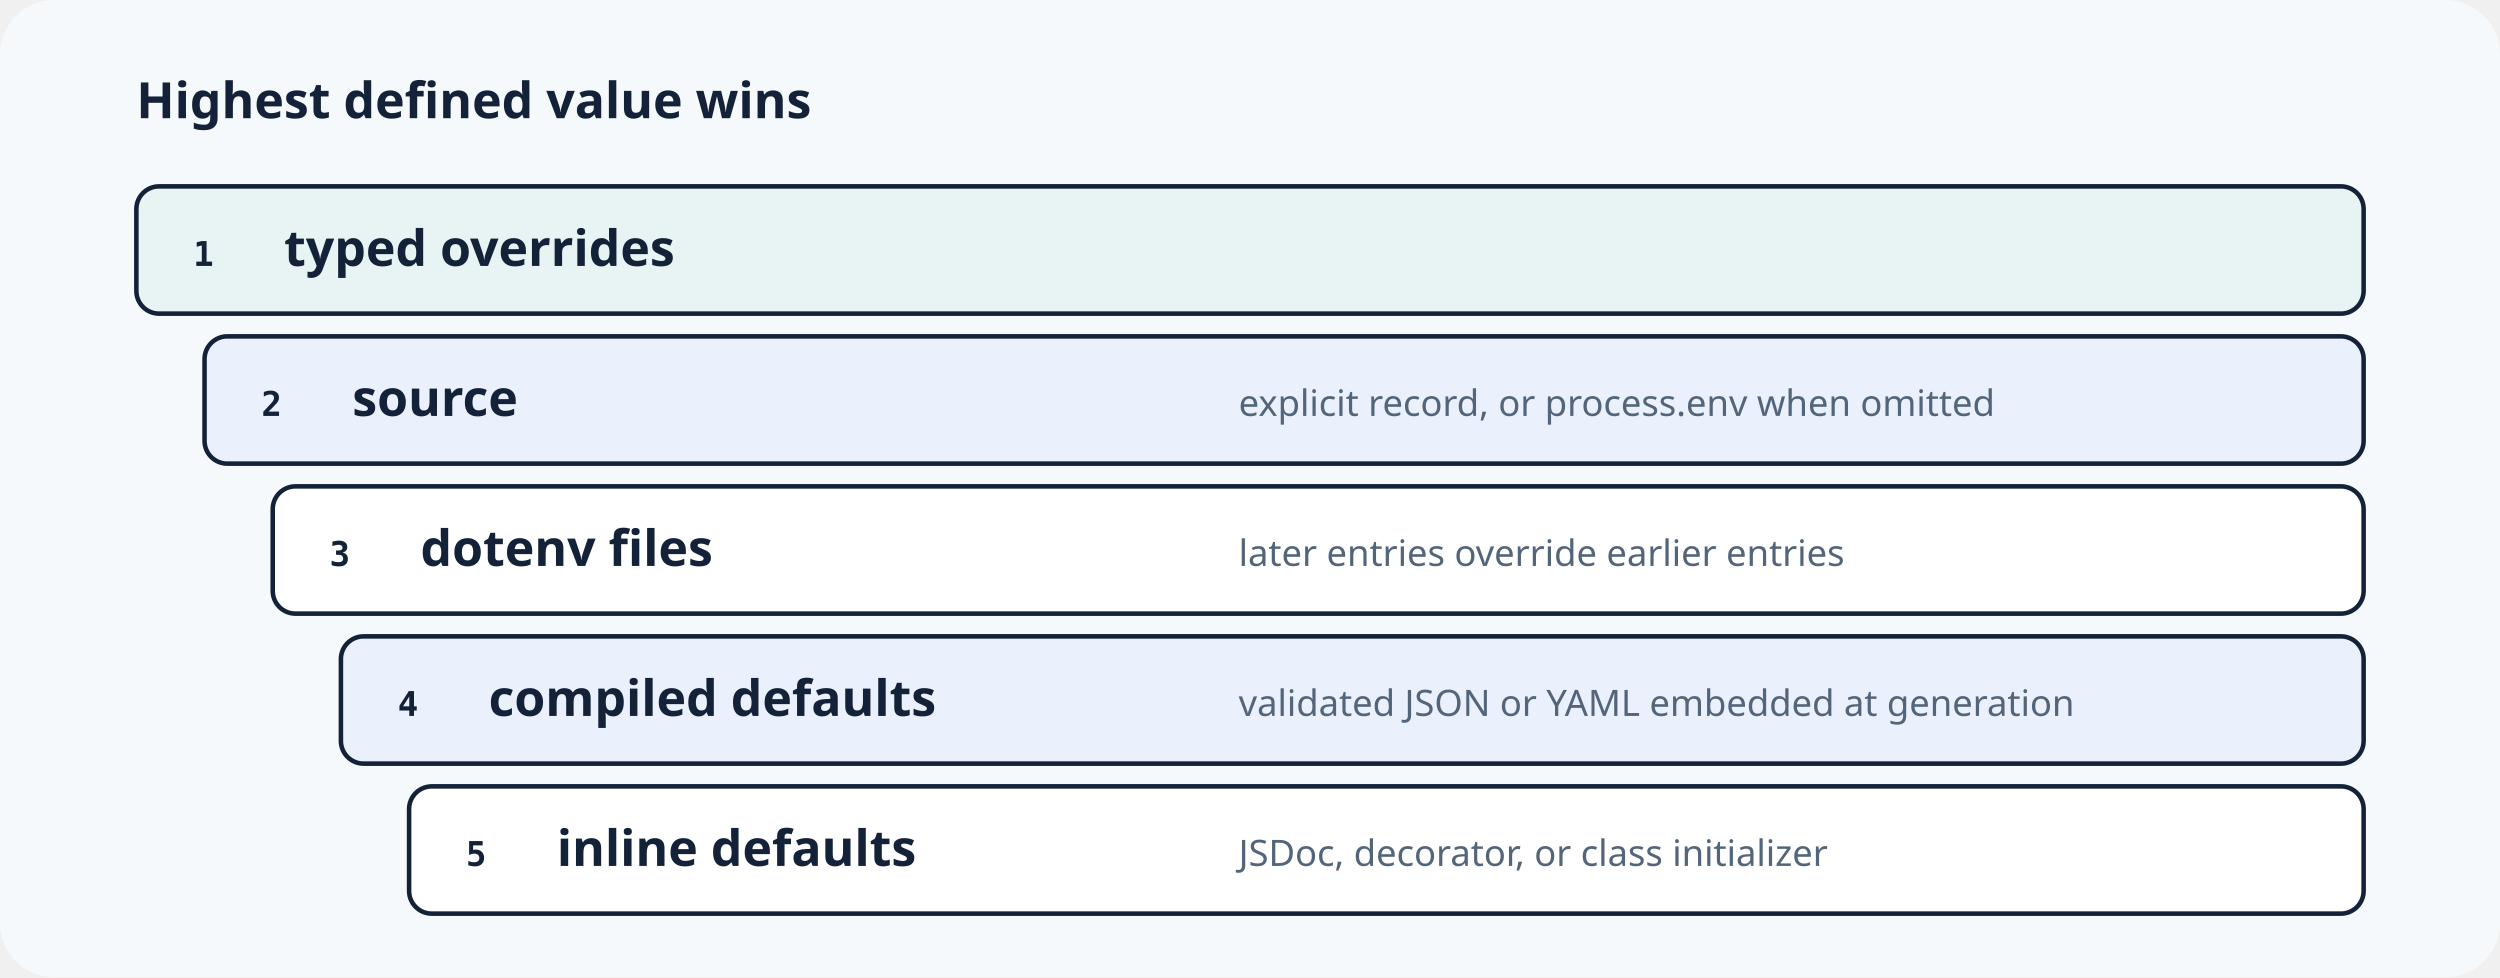
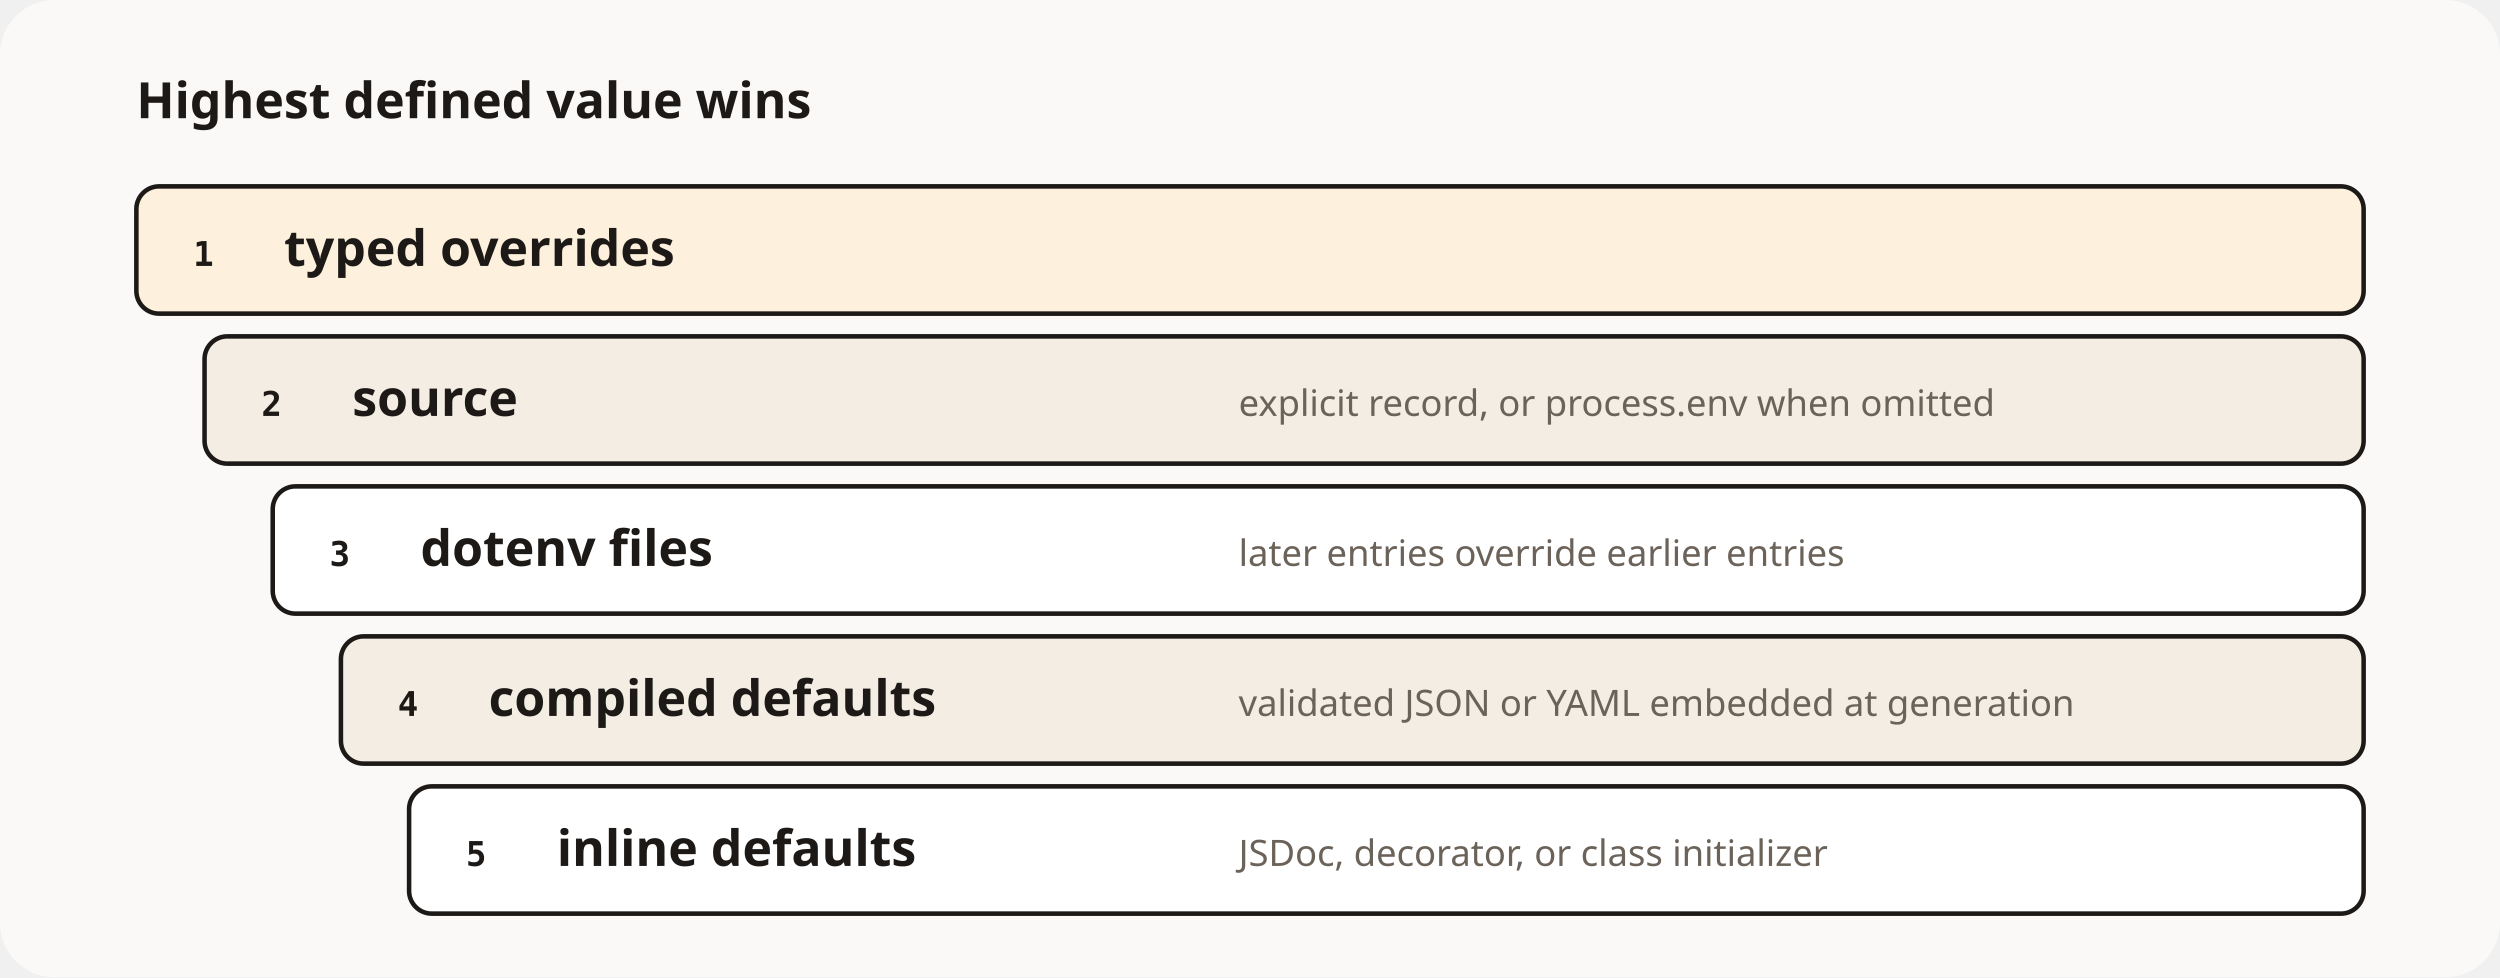
<svg xmlns="http://www.w3.org/2000/svg" width="1100" height="430" viewBox="0 0 1100 430" role="img" aria-labelledby="title desc">
  <defs>
-     <style>.bg{fill:#f6f9fb}.s{stroke:#132238;stroke-width:2}.a{fill:#e8f4f3}.b{fill:#eaf0fc}.c{fill:#fff}.h{font:700 22px ui-sans-serif,system-ui,sans-serif;fill:#132238}.t{font:500 16px ui-sans-serif,system-ui,sans-serif;fill:#53657a}.n{font:700 15px ui-monospace,SFMono-Regular,monospace;fill:#132238}</style>
+     <style>.bg{fill:#faf9f7}.s{stroke:#1c1917;stroke-width:2}.a{fill:#fdf1dd}.b{fill:#f3ede4}.c{fill:#fff}.h{font:700 22px ui-sans-serif,system-ui,sans-serif;fill:#1c1917}.t{font:500 16px ui-sans-serif,system-ui,sans-serif;fill:#6b6259}.n{font:700 15px ui-monospace,SFMono-Regular,monospace;fill:#1c1917}</style>
  </defs>
  <rect class="bg" width="1100" height="430" rx="24" />
  <text x="60" y="52" class="h">Highest defined value wins</text>
  <g class="s">
    <rect x="60" y="82" width="980" height="56" rx="10" class="a" />
    <rect x="90" y="148" width="950" height="56" rx="10" class="b" />
    <rect x="120" y="214" width="920" height="56" rx="10" class="c" />
    <rect x="150" y="280" width="890" height="56" rx="10" class="b" />
    <rect x="180" y="346" width="860" height="56" rx="10" class="c" />
  </g>
  <text x="85" y="117" class="n">1</text>
  <text x="125" y="117" class="h">typed overrides</text>
  <text x="115" y="183" class="n">2</text>
  <text x="155" y="183" class="h">source</text>
  <text x="545" y="183" class="t">explicit record, or process.env when omitted</text>
  <text x="145" y="249" class="n">3</text>
  <text x="185" y="249" class="h">dotenv files</text>
  <text x="545" y="249" class="t">later entries override earlier entries</text>
  <text x="175" y="315" class="n">4</text>
  <text x="215" y="315" class="h">compiled defaults</text>
  <text x="545" y="315" class="t">validated JSON or YAML embedded at generation</text>
  <text x="205" y="381" class="n">5</text>
  <text x="245" y="381" class="h">inline defaults</text>
  <text x="545" y="381" class="t">JSDoc, decorator, or class initializer</text>
</svg>
